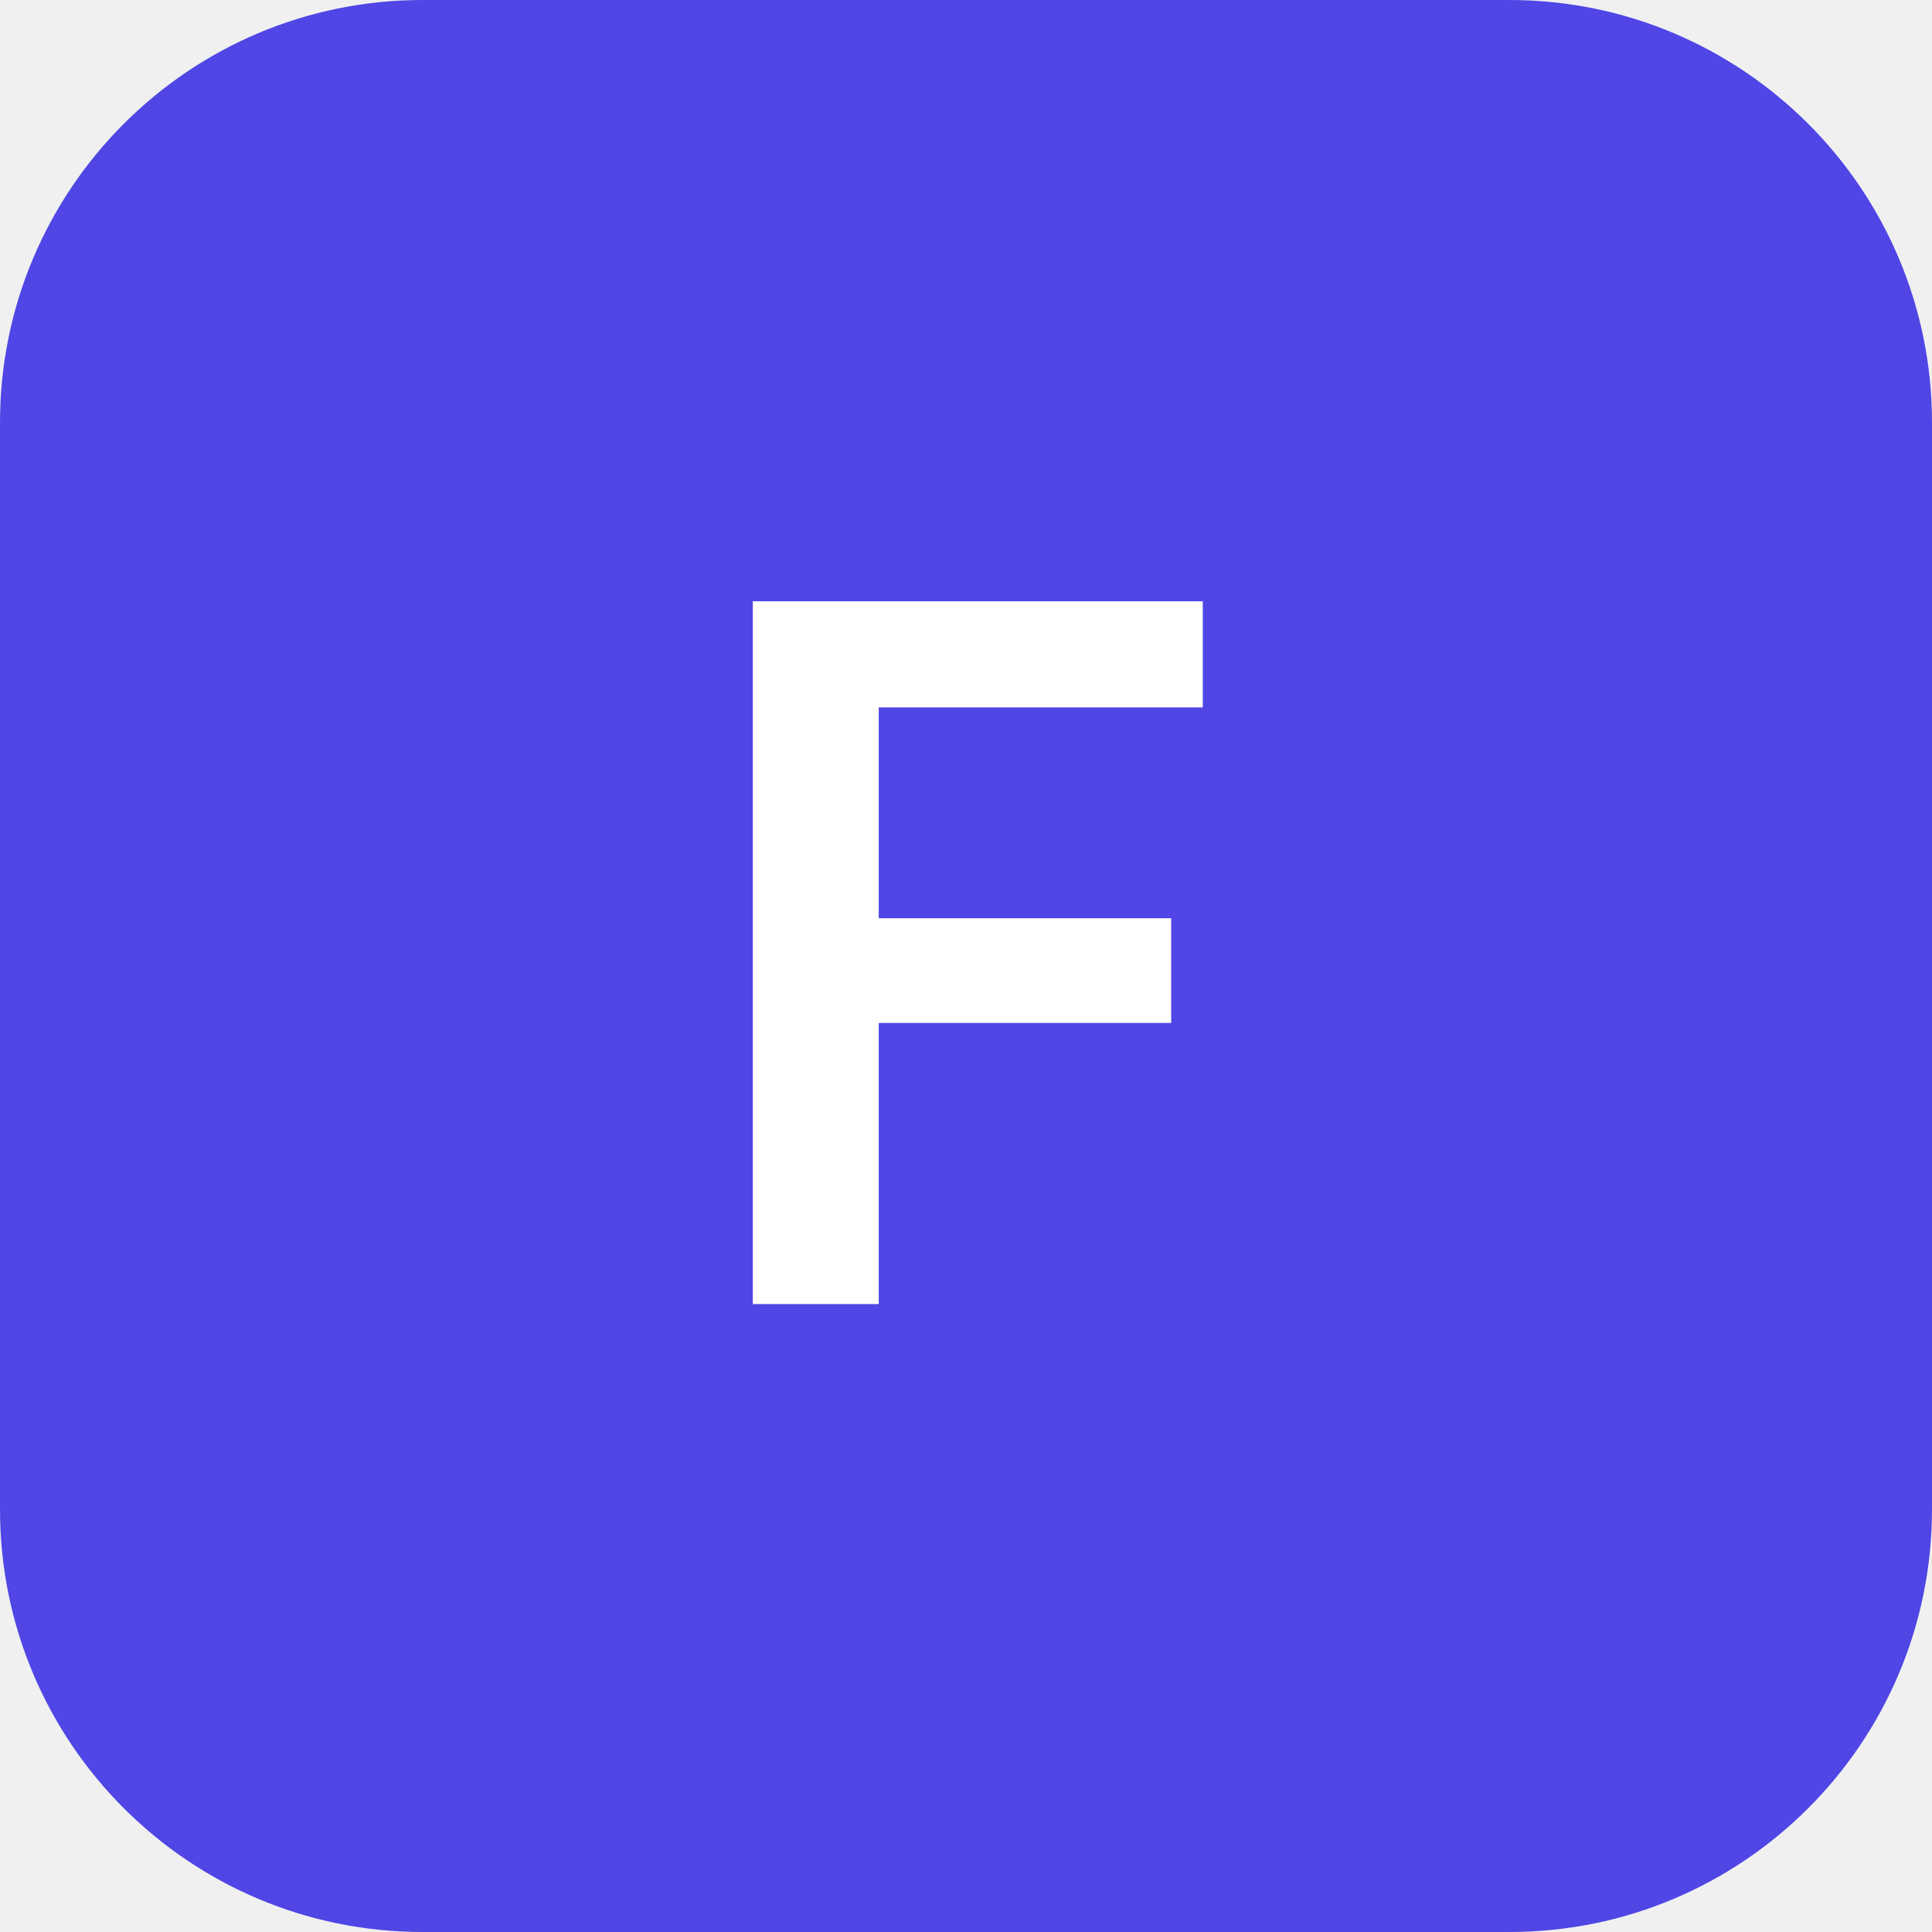
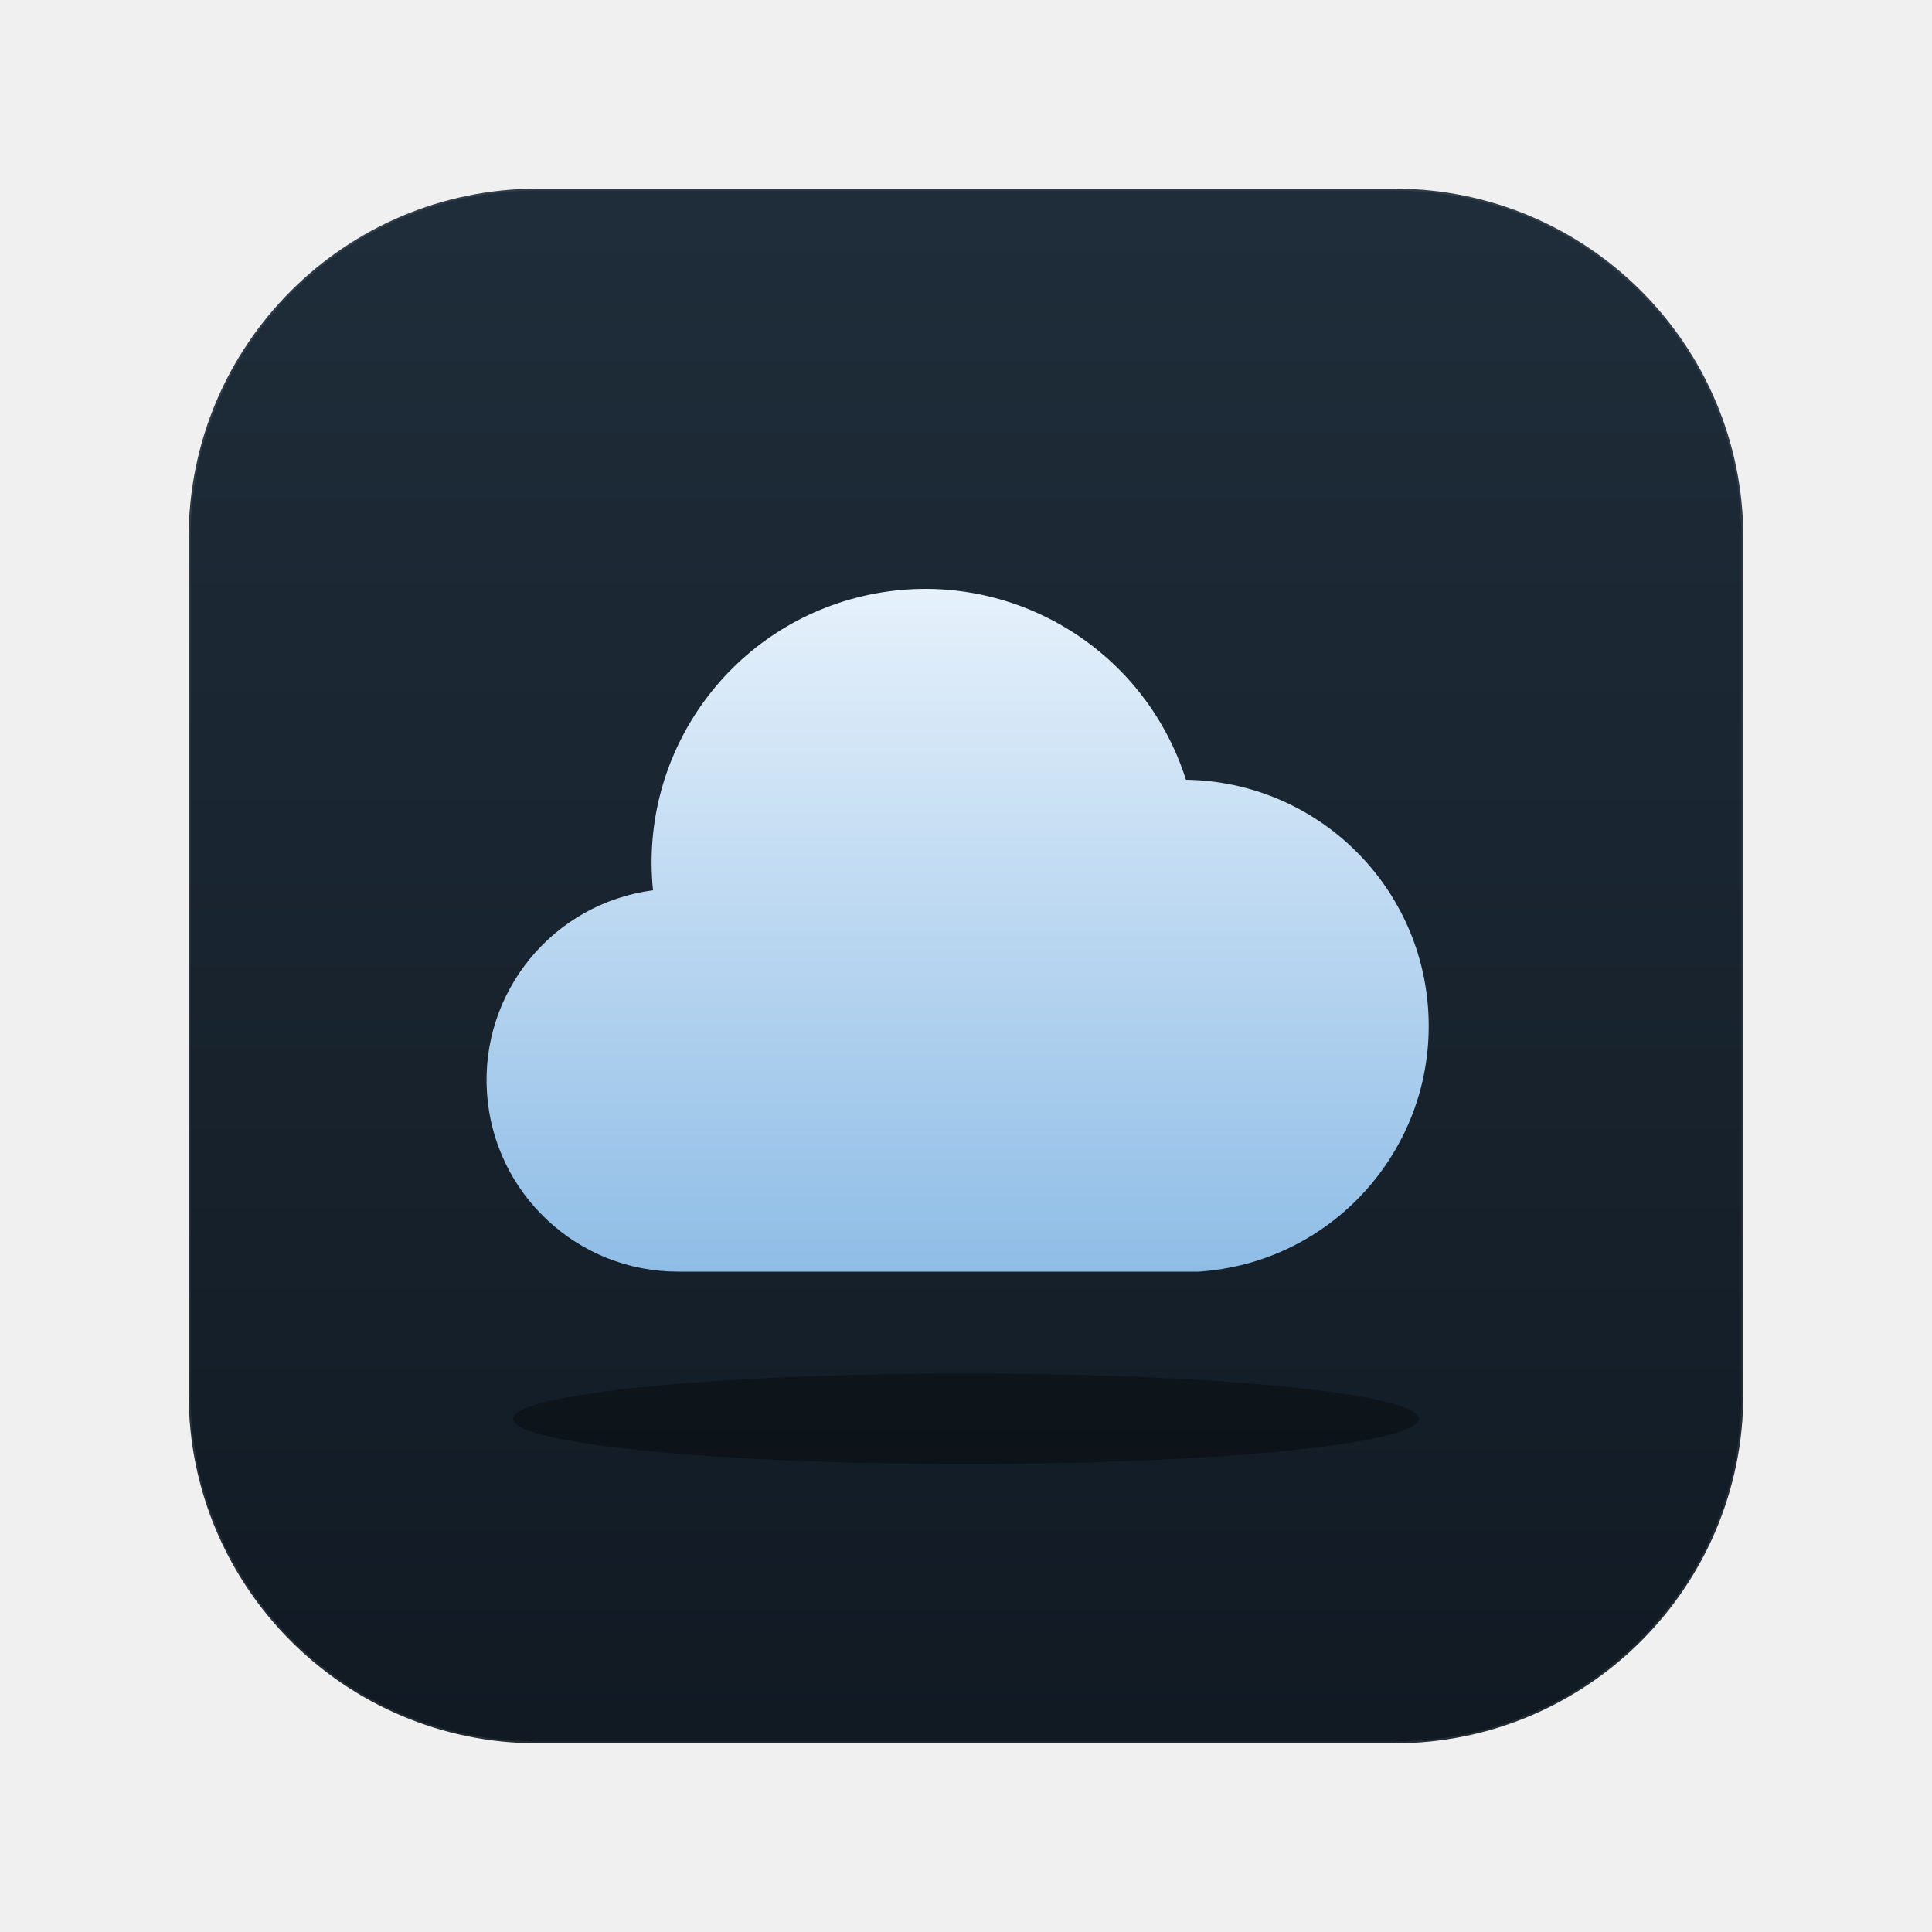
- <svg xmlns="http://www.w3.org/2000/svg" viewBox="0 0 64 64">
-   <rect width="64" height="64" rx="14" fill="#4f46e5" />
-   <text x="32" y="32" dy="0.35em" text-anchor="middle" font-family="ui-sans-serif, system-ui, -apple-system, sans-serif" font-size="32" font-weight="600" fill="#ffffff">F</text>
+ <svg xmlns="http://www.w3.org/2000/svg" viewBox="0 0 1024 1024">
+   <defs>
+     <linearGradient id="bg" x1="0" y1="0" x2="0" y2="1">
+       <stop offset="0" stop-color="#1f2d3a" />
+       <stop offset="1" stop-color="#111a23" />
+     </linearGradient>
+     <linearGradient id="cl" x1="0" y1="0" x2="0" y2="1">
+       <stop offset="0" stop-color="#e6f1fb" />
+       <stop offset="1" stop-color="#8fbde6" />
+     </linearGradient>
+   </defs>
+   <rect x="100" y="100" width="824" height="824" rx="185" fill="url(#bg)" />
+   <rect x="100.5" y="100.5" width="823" height="823" rx="184.5" fill="none" stroke="#ffffff" stroke-opacity=".08" />
+   <ellipse cx="512" cy="752" rx="240" ry="24" fill="#000" fill-opacity=".35" />
+   <g transform="translate(512 500) scale(29) translate(-12.75 -12)">
+     <path d="M7.5 18A3.5 3.5 0 0 1 7.03 11.03A5 5 0 0 1 16.77 9.01A4.5 4.5 0 0 1 17 18Z" fill="url(#cl)" />
+   </g>
</svg>
